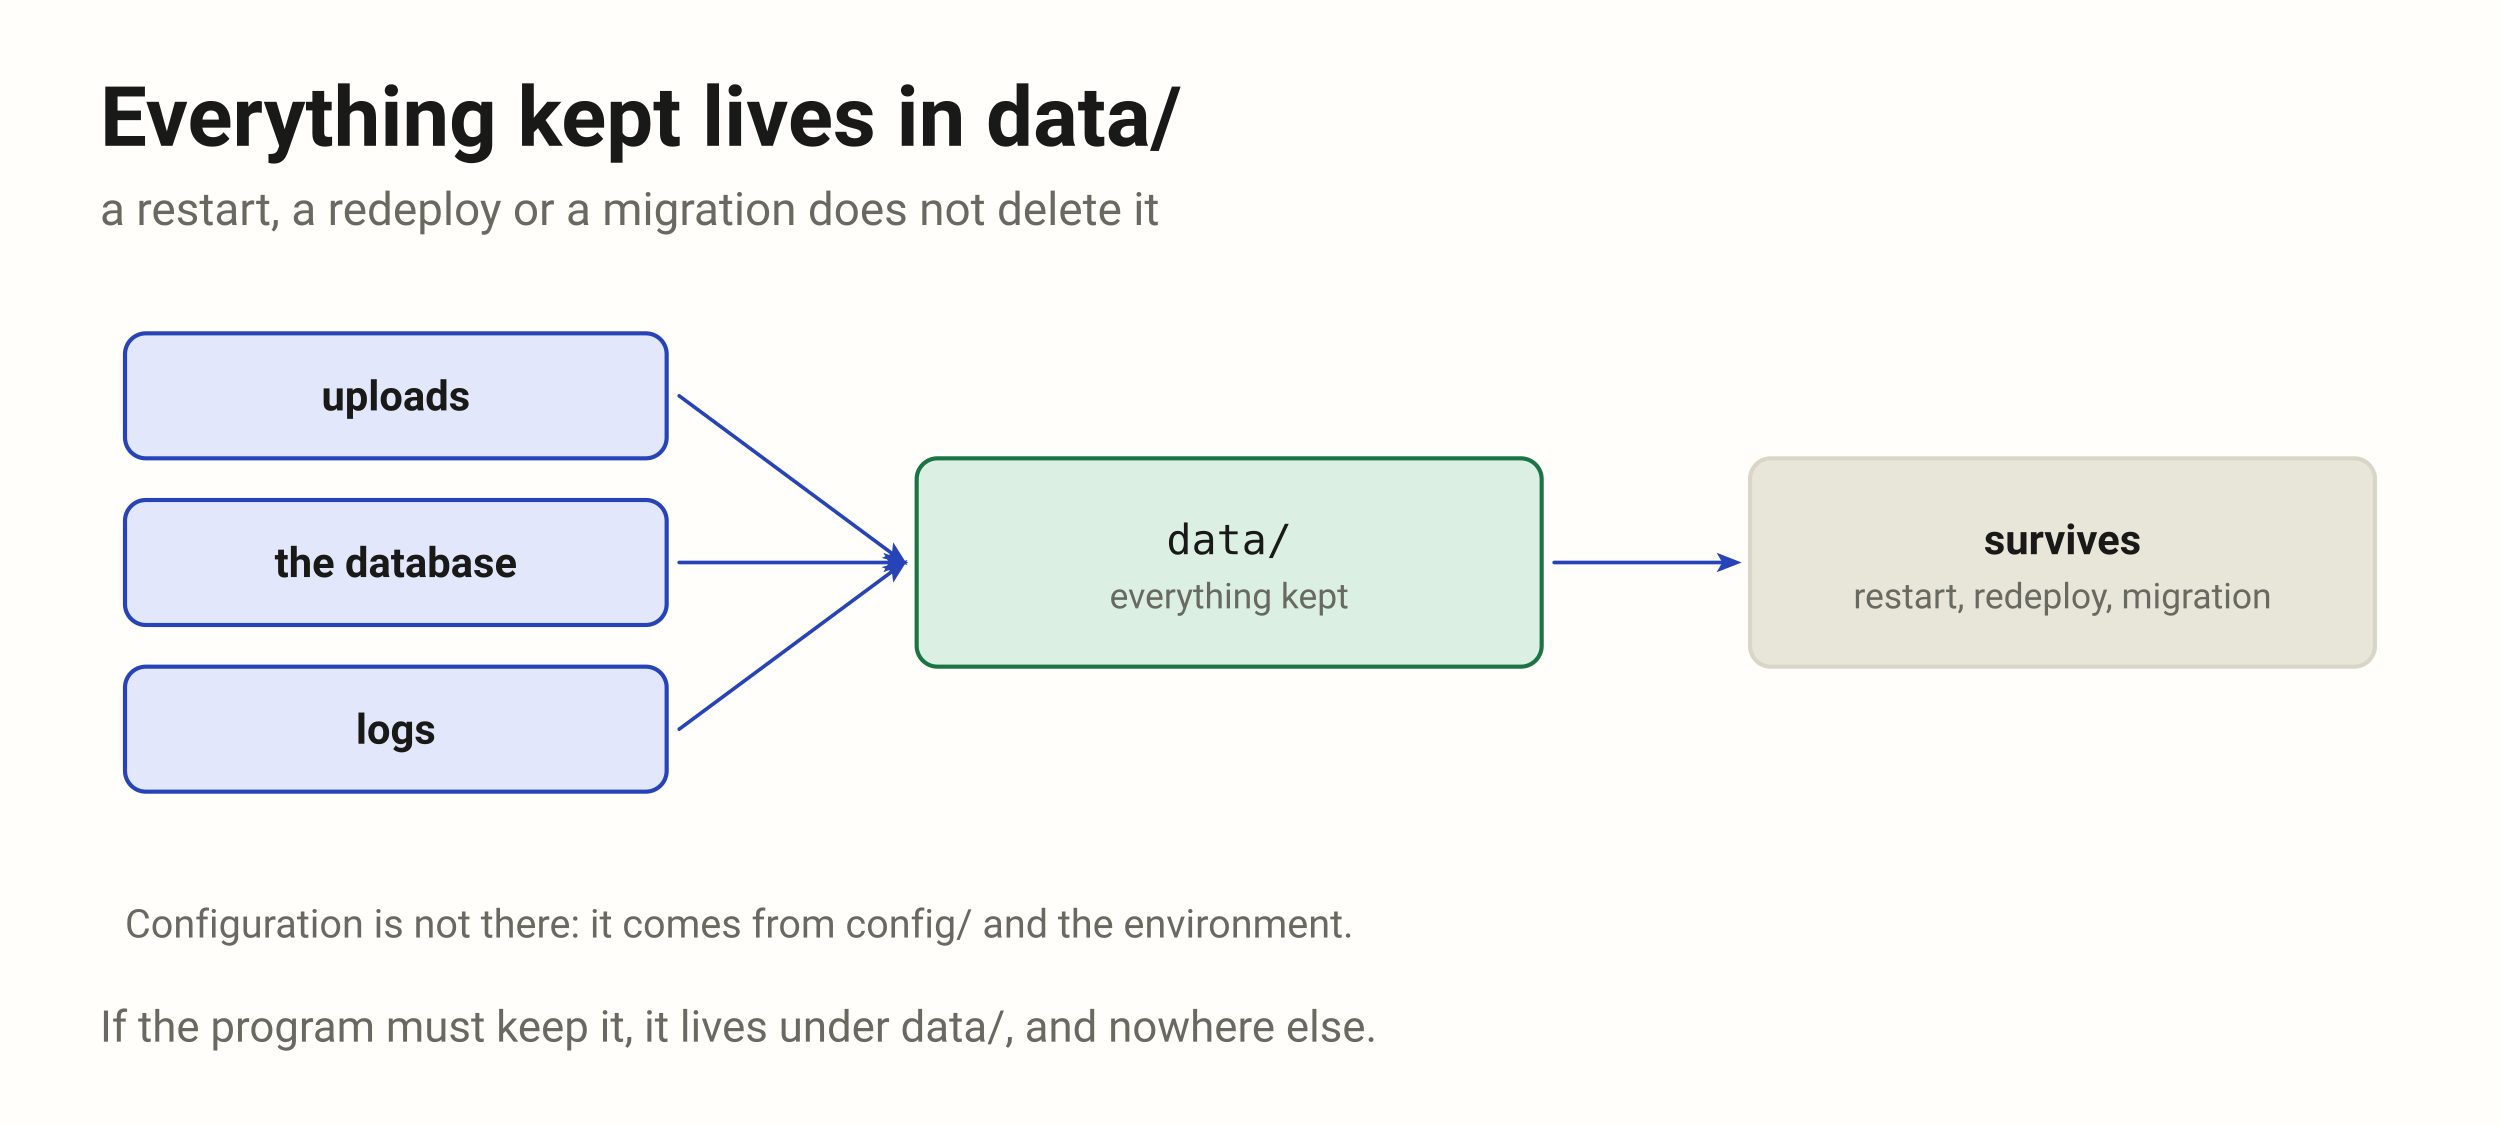
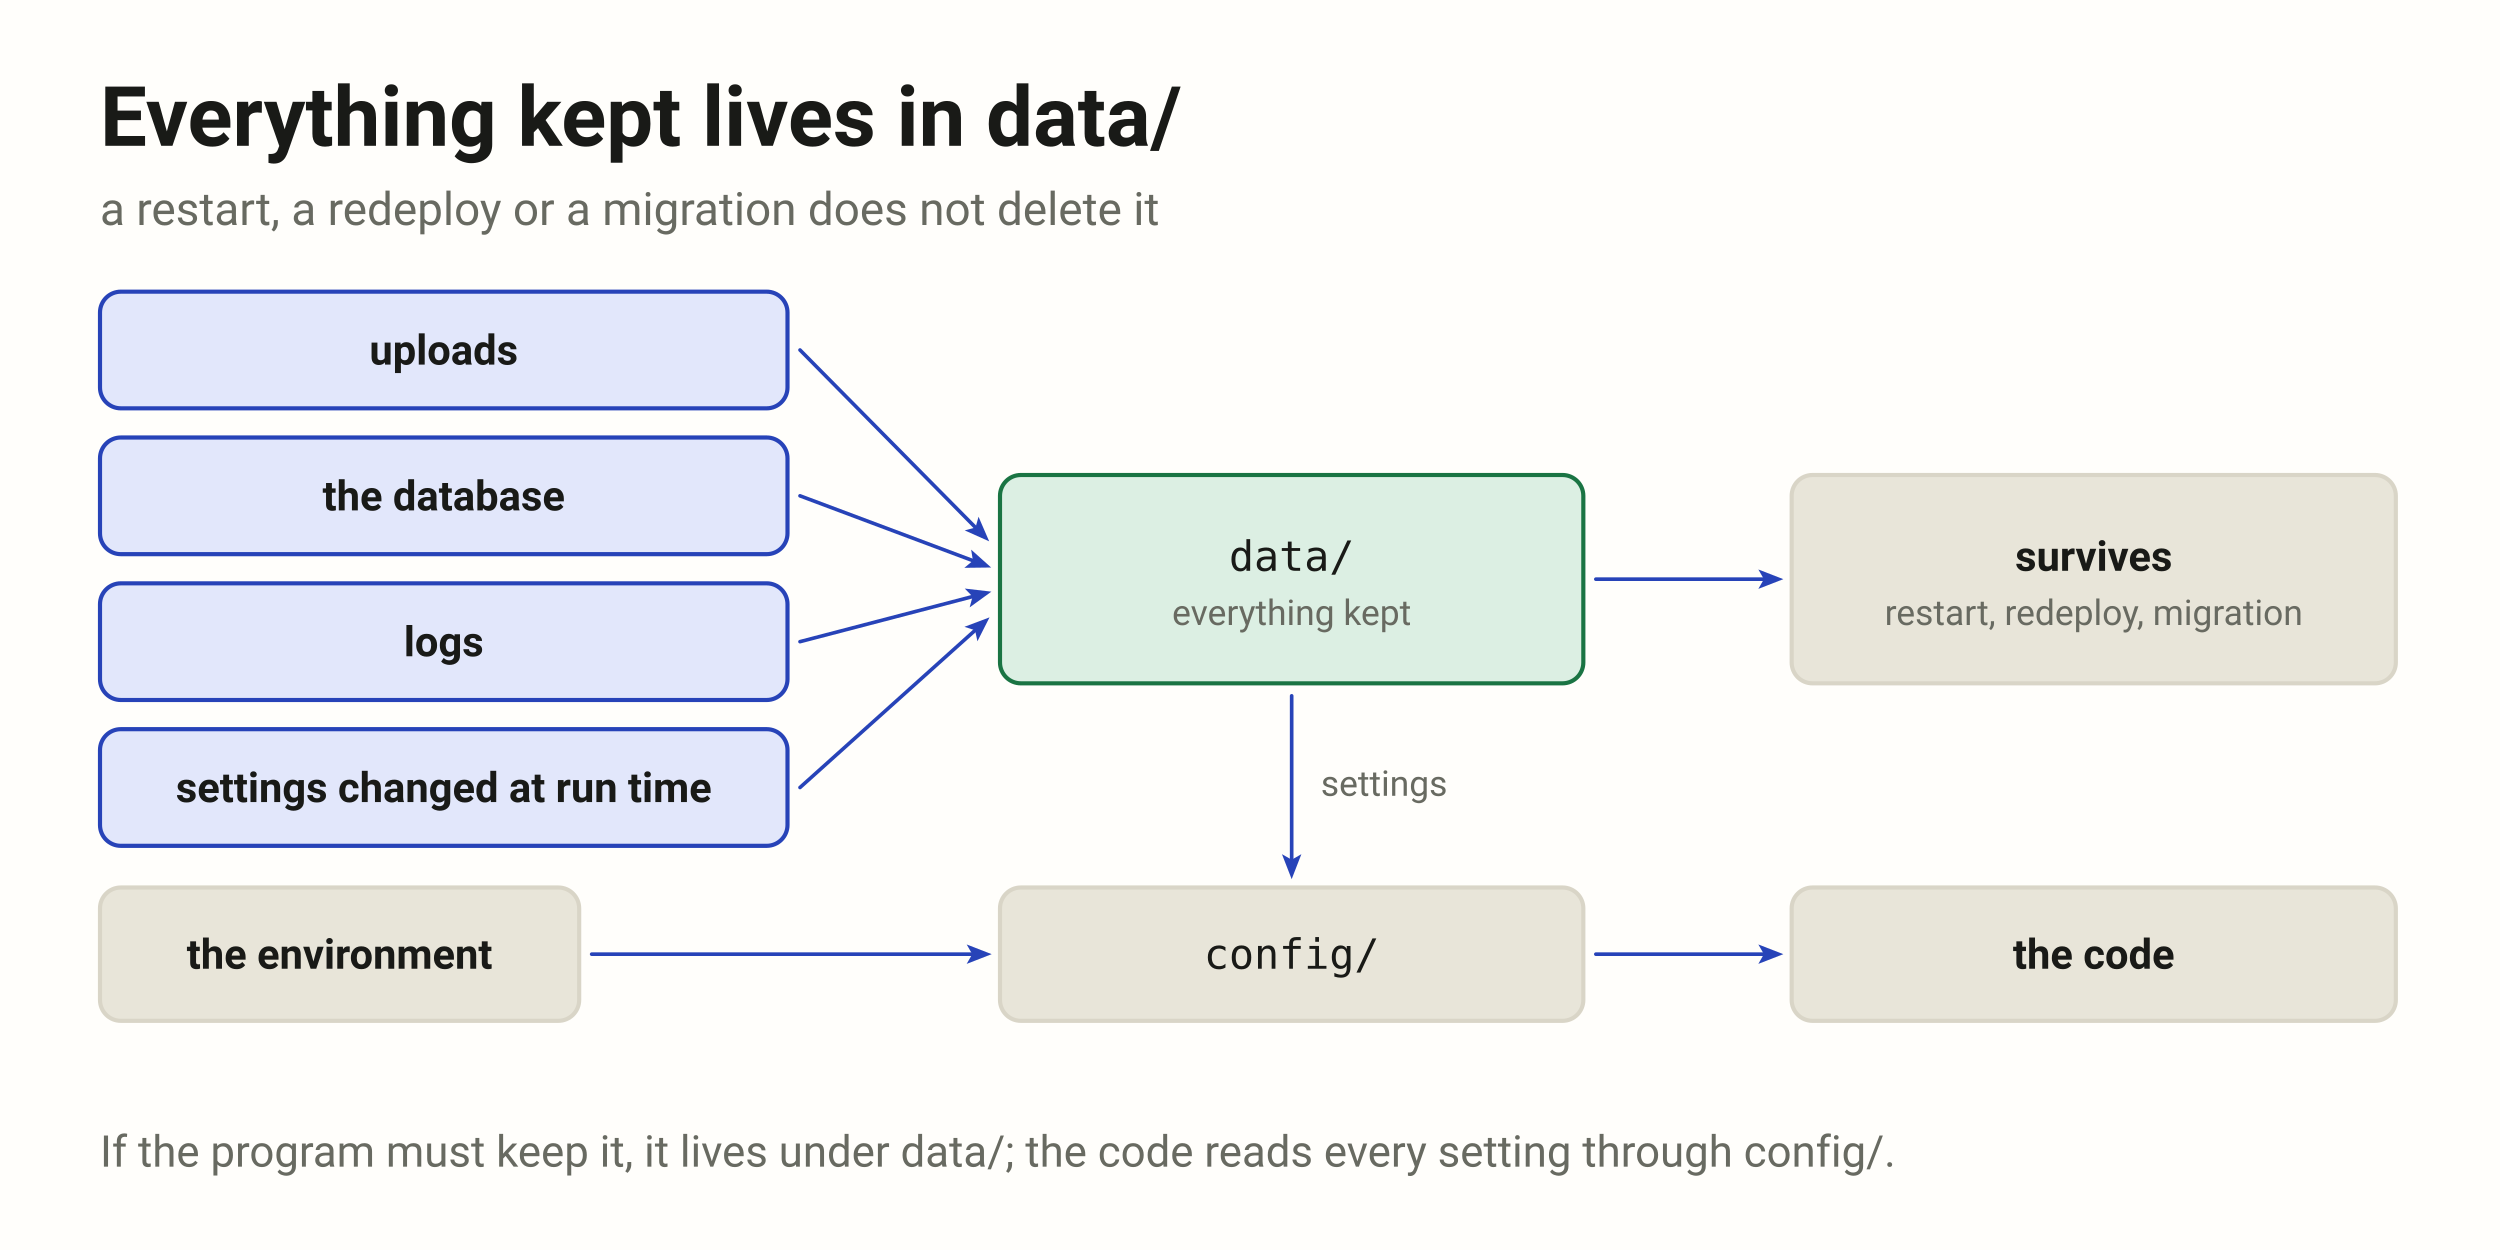
- <svg xmlns="http://www.w3.org/2000/svg" width="1200" height="540" viewBox="0 0 1200 540" font-family="system-ui, -apple-system, 'Segoe UI', Roboto, sans-serif">
-   <rect width="1200" height="540" fill="#fffefb" />
+ <svg xmlns="http://www.w3.org/2000/svg" width="1200" height="600" viewBox="0 0 1200 600" font-family="system-ui, -apple-system, 'Segoe UI', Roboto, sans-serif">
+   <rect width="1200" height="600" fill="#fffefb" />
  <defs>
    <marker id="arrow" viewBox="0 0 12 12" refX="8" refY="6" markerUnits="userSpaceOnUse" markerWidth="16" markerHeight="16" orient="auto-start-reverse">
      <path d="M2 2.5 L11 6 L2 9.5 L4 6 z" fill="#2743b8" stroke-linejoin="round" />
    </marker>
  </defs>
  <text x="48" y="70" fill="#191a17" font-size="40" font-weight="700">Everything kept lives in data/</text>
  <text x="48" y="108" fill="#686a61" font-size="22">a restart, a redeploy or a migration does not delete it</text>
-   <rect x="60" y="160" width="260" height="60" rx="10" fill="#e2e7fb" stroke="#2743b8" stroke-width="2" />
-   <text x="190.0" y="197.0" fill="#191a17" font-size="20" text-anchor="middle" font-weight="700">uploads</text>
-   <line x1="326" y1="190" x2="432.39" y2="268.81" stroke="#2743b8" stroke-width="1.75" stroke-linecap="round" marker-end="url(#arrow)" />
-   <rect x="60" y="240" width="260" height="60" rx="10" fill="#e2e7fb" stroke="#2743b8" stroke-width="2" />
-   <text x="190.0" y="277.0" fill="#191a17" font-size="20" text-anchor="middle" font-weight="700">the database</text>
-   <line x1="326" y1="270" x2="432" y2="270" stroke="#2743b8" stroke-width="1.75" stroke-linecap="round" marker-end="url(#arrow)" />
-   <rect x="60" y="320" width="260" height="60" rx="10" fill="#e2e7fb" stroke="#2743b8" stroke-width="2" />
-   <text x="190.0" y="357.0" fill="#191a17" font-size="20" text-anchor="middle" font-weight="700">logs</text>
-   <line x1="326" y1="350" x2="432.39" y2="271.19" stroke="#2743b8" stroke-width="1.75" stroke-linecap="round" marker-end="url(#arrow)" />
-   <rect x="440" y="220" width="300" height="100" rx="10" fill="#dcefe3" stroke="#1a7443" stroke-width="2" />
-   <text x="590.0" y="266.0" fill="#191a17" font-size="20" font-family="ui-monospace, 'JetBrains Mono', Menlo, monospace" text-anchor="middle">data/</text>
-   <text x="590.0" y="292.0" fill="#686a61" font-size="17" text-anchor="middle">everything kept</text>
-   <rect x="840" y="220" width="300" height="100" rx="10" fill="#e8e5d9" stroke="#d9d5c7" stroke-width="2" />
-   <text x="990.0" y="266.0" fill="#191a17" font-size="20" text-anchor="middle" font-weight="700">survives</text>
-   <text x="990.0" y="292.0" fill="#686a61" font-size="17" text-anchor="middle">restart, redeploy, migration</text>
-   <line x1="746" y1="270" x2="832" y2="270" stroke="#2743b8" stroke-width="1.75" stroke-linecap="round" marker-end="url(#arrow)" />
-   <text x="60" y="450" fill="#686a61" font-size="19">Configuration is not there: it comes from config/ and the environment.</text>
-   <text x="48" y="500" fill="#686a61" font-size="21">If the program must keep it, it lives under data/, and nowhere else.</text>
+   <rect x="48" y="140" width="330" height="56" rx="10" fill="#e2e7fb" stroke="#2743b8" stroke-width="2" />
+   <text x="213.0" y="175" fill="#191a17" font-size="20" text-anchor="middle" font-weight="700">uploads</text>
+   <line x1="384" y1="168" x2="472" y2="257.00" stroke="#2743b8" stroke-width="1.75" stroke-linecap="round" marker-end="url(#arrow)" />
+   <rect x="48" y="210" width="330" height="56" rx="10" fill="#e2e7fb" stroke="#2743b8" stroke-width="2" />
+   <text x="213.0" y="245" fill="#191a17" font-size="20" text-anchor="middle" font-weight="700">the database</text>
+   <line x1="384" y1="238" x2="472" y2="271.00" stroke="#2743b8" stroke-width="1.75" stroke-linecap="round" marker-end="url(#arrow)" />
+   <rect x="48" y="280" width="330" height="56" rx="10" fill="#e2e7fb" stroke="#2743b8" stroke-width="2" />
+   <text x="213.0" y="315" fill="#191a17" font-size="20" text-anchor="middle" font-weight="700">logs</text>
+   <line x1="384" y1="308" x2="472" y2="285.00" stroke="#2743b8" stroke-width="1.75" stroke-linecap="round" marker-end="url(#arrow)" />
+   <rect x="48" y="350" width="330" height="56" rx="10" fill="#e2e7fb" stroke="#2743b8" stroke-width="2" />
+   <text x="213.0" y="385" fill="#191a17" font-size="20" text-anchor="middle" font-weight="700">settings changed at run time</text>
+   <line x1="384" y1="378" x2="472" y2="299.00" stroke="#2743b8" stroke-width="1.75" stroke-linecap="round" marker-end="url(#arrow)" />
+   <rect x="480" y="228" width="280" height="100" rx="10" fill="#dcefe3" stroke="#1a7443" stroke-width="2" />
+   <text x="620.0" y="274" fill="#191a17" font-size="20" font-family="ui-monospace, 'JetBrains Mono', Menlo, monospace" text-anchor="middle">data/</text>
+   <text x="620.0" y="300" fill="#686a61" font-size="17" text-anchor="middle">everything kept</text>
+   <line x1="766" y1="278" x2="852" y2="278" stroke="#2743b8" stroke-width="1.75" stroke-linecap="round" marker-end="url(#arrow)" />
+   <rect x="860" y="228" width="290" height="100" rx="10" fill="#e8e5d9" stroke="#d9d5c7" stroke-width="2" />
+   <text x="1005.0" y="274" fill="#191a17" font-size="20" text-anchor="middle" font-weight="700">survives</text>
+   <text x="1005.0" y="300" fill="#686a61" font-size="17" text-anchor="middle">restart, redeploy, migration</text>
+   <line x1="620" y1="334" x2="620" y2="418" stroke="#2743b8" stroke-width="1.75" stroke-linecap="round" marker-end="url(#arrow)" />
+   <text x="634" y="382" fill="#686a61" font-size="17">settings</text>
+   <rect x="480" y="426" width="280" height="64" rx="10" fill="#e8e5d9" stroke="#d9d5c7" stroke-width="2" />
+   <text x="620.0" y="465" fill="#191a17" font-size="20" font-family="ui-monospace, 'JetBrains Mono', Menlo, monospace" text-anchor="middle">config/</text>
+   <line x1="766" y1="458" x2="852" y2="458" stroke="#2743b8" stroke-width="1.75" stroke-linecap="round" marker-end="url(#arrow)" />
+   <rect x="860" y="426" width="290" height="64" rx="10" fill="#e8e5d9" stroke="#d9d5c7" stroke-width="2" />
+   <text x="1005.0" y="465" fill="#191a17" font-size="20" text-anchor="middle" font-weight="700">the code</text>
+   <rect x="48" y="426" width="230" height="64" rx="10" fill="#e8e5d9" stroke="#d9d5c7" stroke-width="2" />
+   <text x="163.0" y="465" fill="#191a17" font-size="20" text-anchor="middle" font-weight="700">the environment</text>
+   <line x1="284" y1="458" x2="472" y2="458" stroke="#2743b8" stroke-width="1.75" stroke-linecap="round" marker-end="url(#arrow)" />
+   <text x="48" y="560" fill="#686a61" font-size="21">If the program must keep it, it lives under data/; the code reads every setting through config/.</text>
</svg>
